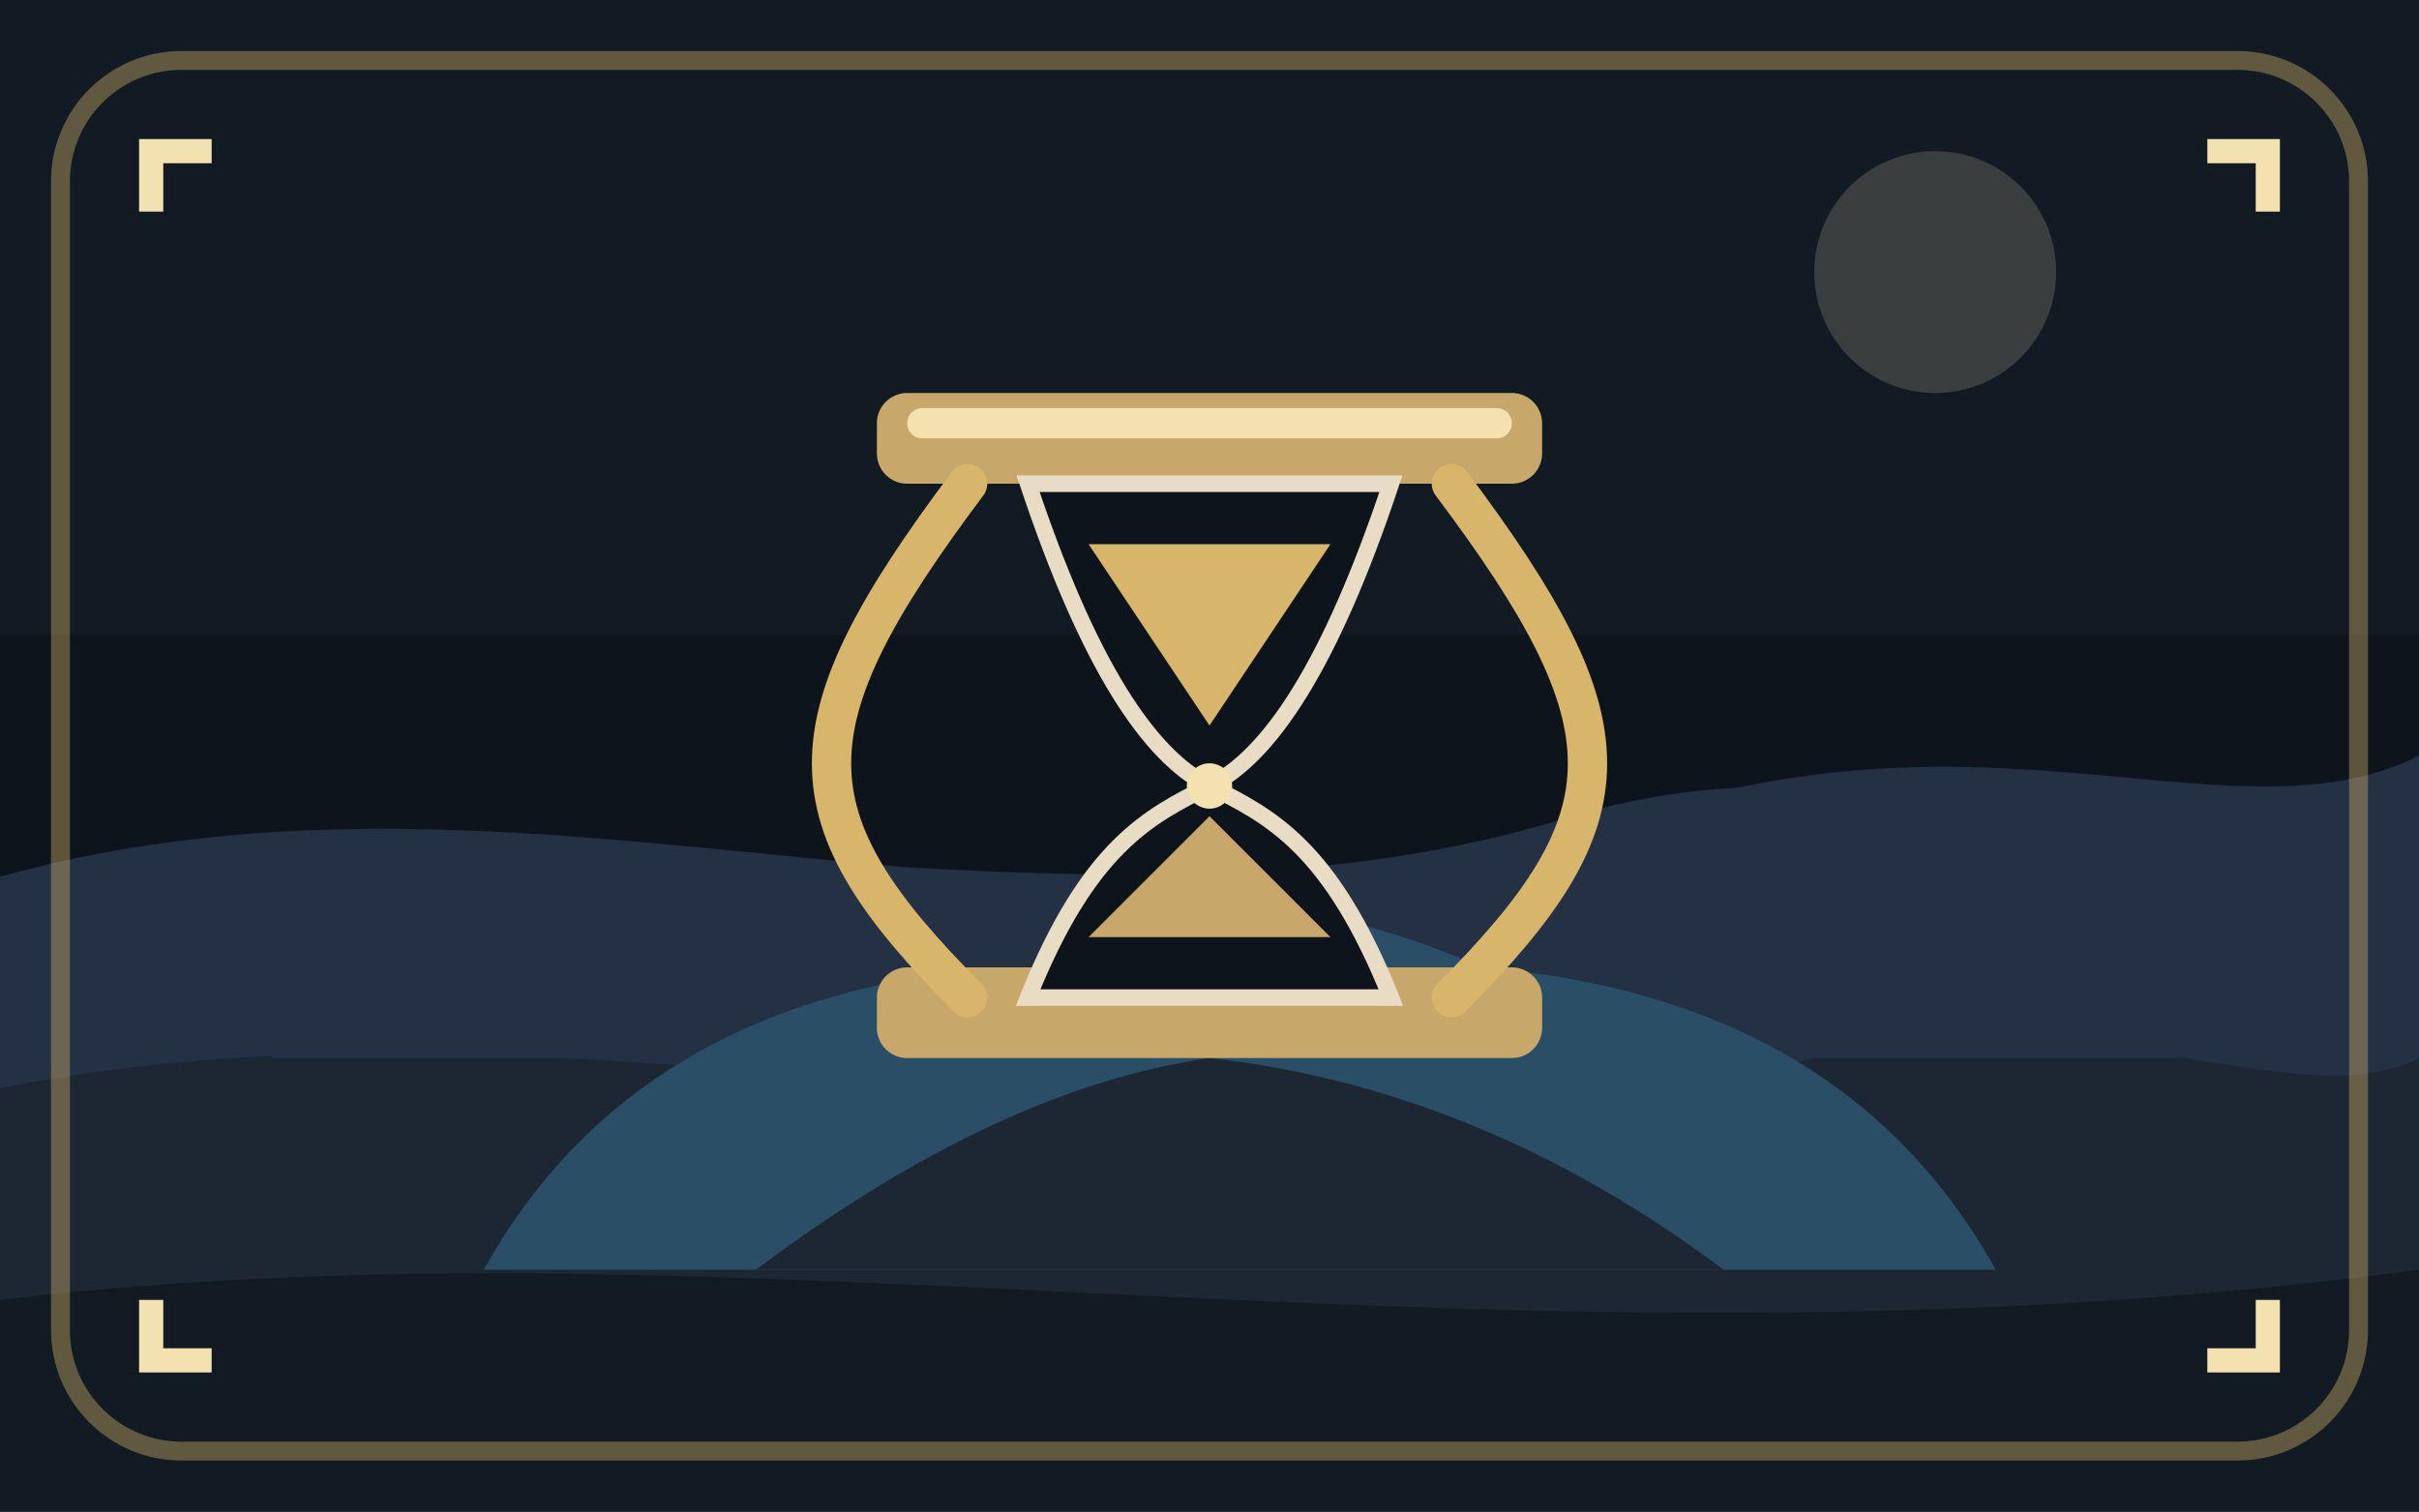
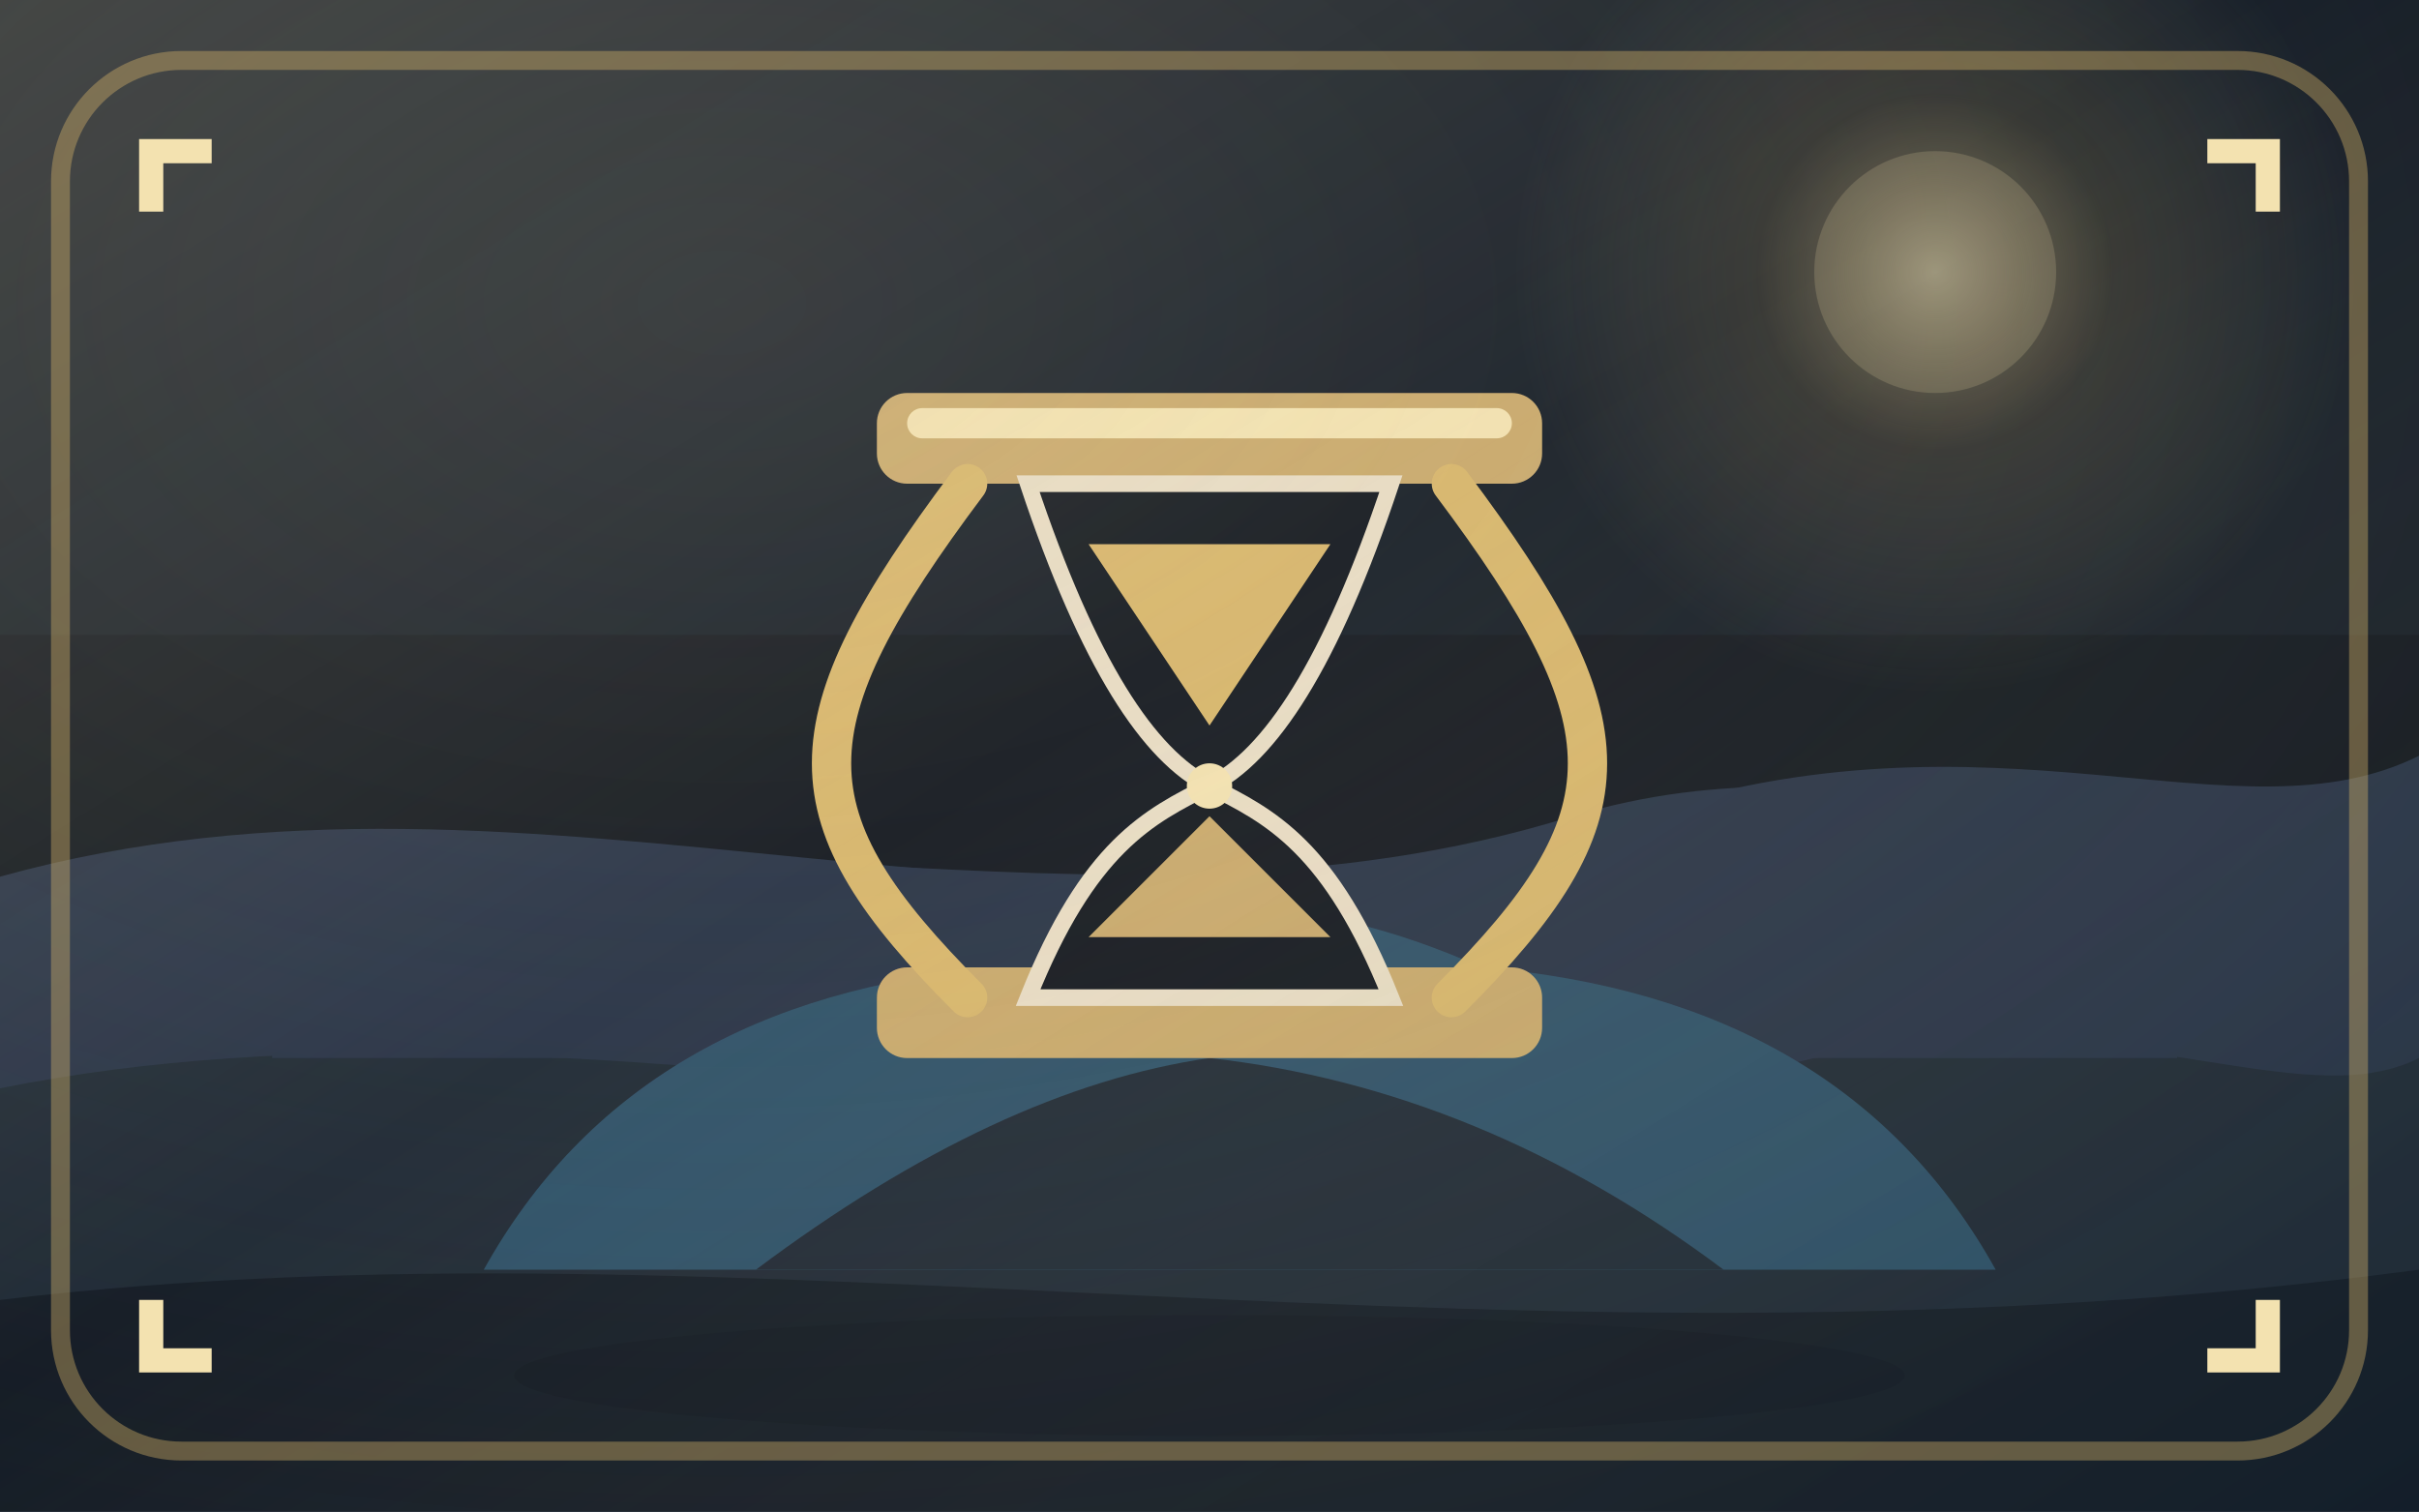
<svg xmlns="http://www.w3.org/2000/svg" viewBox="0 0 160 100">
+   <defs id="lq-grade-defs">
+     <linearGradient id="lq-key" x1="0" y1="0" x2="1" y2="1">
+       <stop offset="0" stop-color="#f3e2b0" stop-opacity="0.16" />
+       <stop offset="0.46" stop-color="#f3e2b0" stop-opacity="0" />
+       <stop offset="1" stop-color="#163044" stop-opacity="0.18" />
+     </linearGradient>
+     <radialGradient id="lq-tint" cx="0.3" cy="0.2" r="0.9">
+       <stop offset="0" stop-color="#e8dcc4" stop-opacity="0.13" />
+       <stop offset="1" stop-color="#e8dcc4" stop-opacity="0" />
+     </radialGradient>
+     <radialGradient id="lq-gold" cx="0.5" cy="0.5" r="0.5">
+       <stop offset="0" stop-color="#f3e2b0" stop-opacity="0.5" />
+       <stop offset="0.42" stop-color="#d7b56a" stop-opacity="0.14" />
+       <stop offset="1" stop-color="#f3e2b0" stop-opacity="0" />
+     </radialGradient>
+   </defs>
  <rect width="160" height="100" fill="#0e141c" />
  <rect width="160" height="42" fill="#121a24" />
  <circle cx="128" cy="18" r="8" fill="#f3e2b0" opacity="0.18" />
  <path d="M0 58 C36 48 70 66 108 54 C132 46 148 56 160 50 V100 H0 Z" fill="#243044" />
  <path d="M0 72 C40 64 80 80 120 70 C140 66 152 74 160 70 V100 H0 Z" fill="#1c2733" />
  <path d="M0 86 C50 80 100 92 160 84 V100 H0 Z" fill="#121a24" />
+   <ellipse id="lq-shadow" cx="80" cy="91" rx="46" ry="4" fill="#0a0f15" opacity="0.22" />
  <path d="M18 62 C40 50 72 64 104 54 C124 48 140 58 144 56 V70 H18 Z" fill="#243044" />
  <path d="M32 84 Q42 66 66 64 Q80 56 98 64 Q122 66 132 84 Z" fill="#2a4e66" />
  <path d="M50 84 Q66 72 80 70 Q98 72 114 84 Z" fill="#1c2733" />
  <ellipse cx="70" cy="66" rx="12" ry="3.5" fill="#243044" />
  <rect x="58" y="26" width="44" height="6" rx="2" fill="#c8a86a" />
  <rect x="60" y="27" width="40" height="2" rx="1" fill="#f3e2b0" />
  <rect x="58" y="64" width="44" height="6" rx="2" fill="#c8a86a" />
  <path d="M64 32 C52 48 52 54 64 66" fill="none" stroke="#d7b56a" stroke-width="2.6" stroke-linecap="round" />
  <path d="M96 32 C108 48 108 54 96 66" fill="none" stroke="#d7b56a" stroke-width="2.6" stroke-linecap="round" />
  <path d="M68 32 H92 C88 44 84 50 80 52 C76 50 72 44 68 32 Z" fill="#0e141c" stroke="#e8dcc4" stroke-width="1.1" />
  <path d="M68 66 H92 C88 56 84 54 80 52 C76 54 72 56 68 66 Z" fill="#0e141c" stroke="#e8dcc4" stroke-width="1.1" />
  <path d="M72 36 H88 L80 48 Z" fill="#d7b56a" />
  <path d="M72 62 H88 L80 54 Z" fill="#c8a86a" />
  <circle cx="80" cy="52" r="1.5" fill="#f3e2b0" />
+   <g id="lq-grade" pointer-events="none">
+     <rect width="160" height="100" fill="url(#lq-key)" />
+     <rect width="160" height="100" fill="url(#lq-tint)" />
+     <circle cx="128" cy="18" r="28" fill="url(#lq-gold)" />
+   </g>
  <rect x="4" y="4" width="152" height="92" rx="8" fill="none" stroke="#d7b56a" stroke-opacity="0.4" stroke-width="1.25" />
  <g fill="none" stroke="#f3e2b0" stroke-width="1.6" stroke-linecap="butt">
    <path d="M10 14 V10 H14" />
    <path d="M146 10 H150 V14" />
    <path d="M10 86 V90 H14" />
    <path d="M150 86 V90 H146" />
  </g>
</svg>
